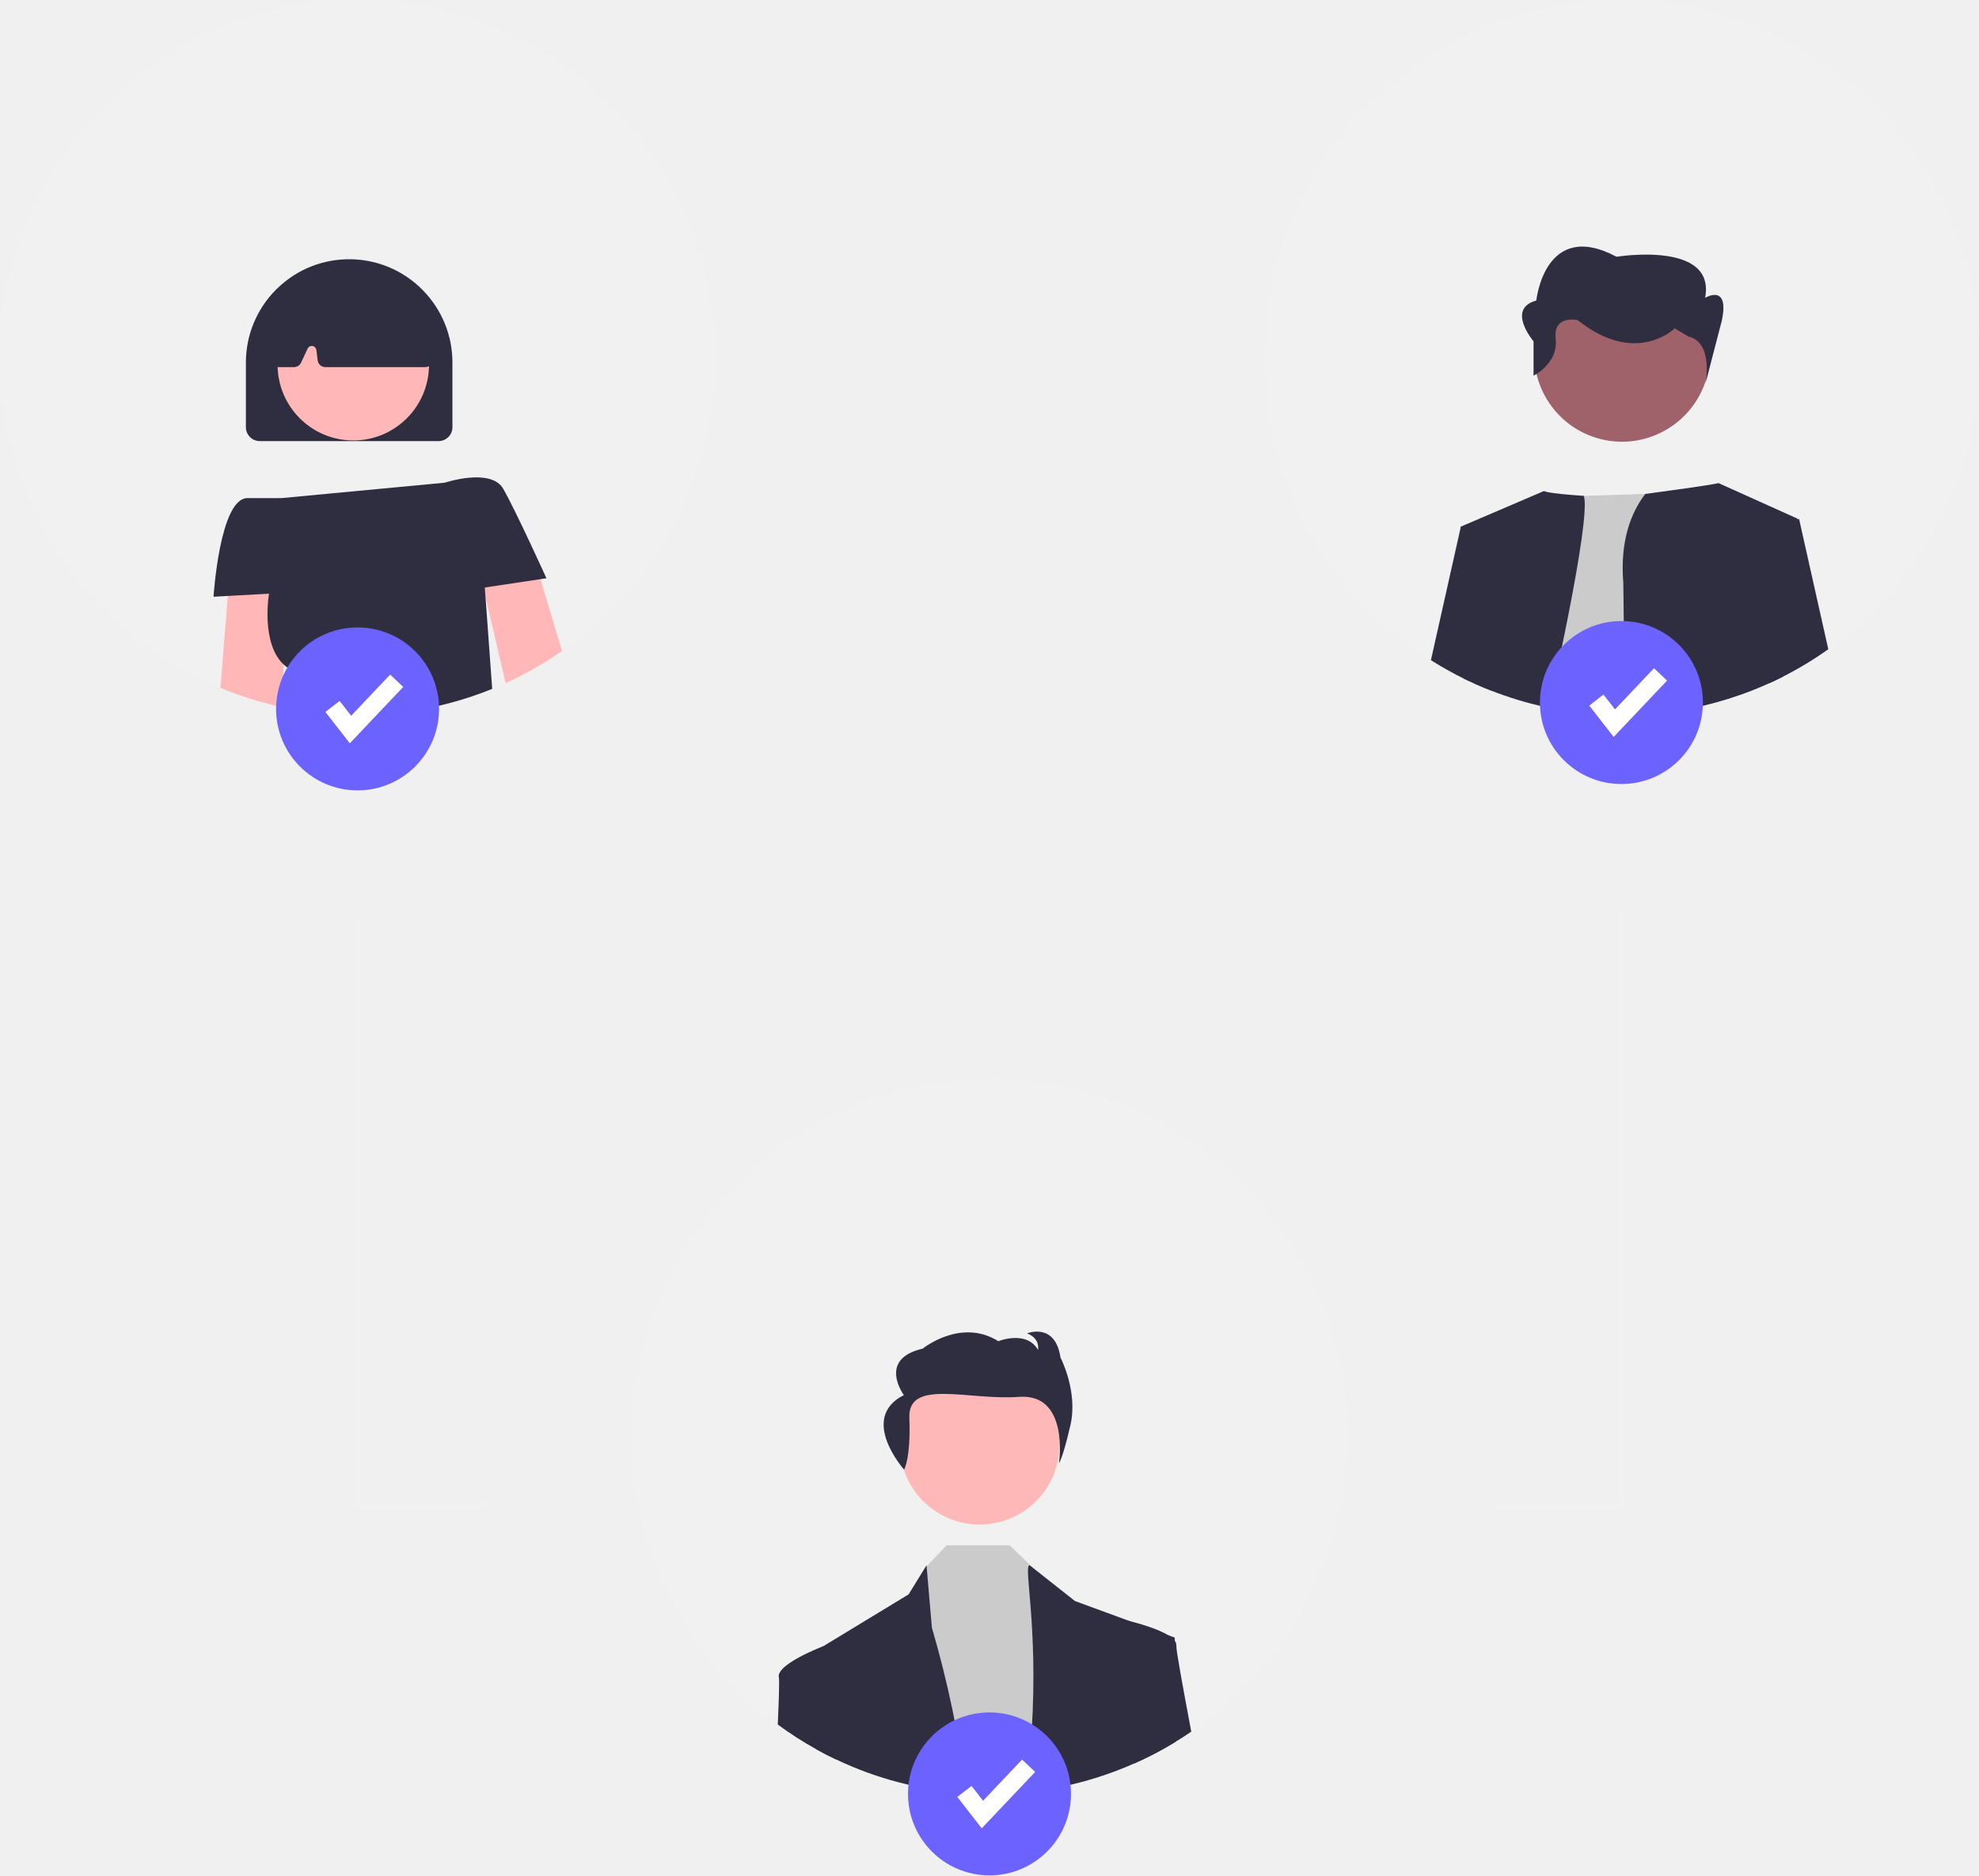
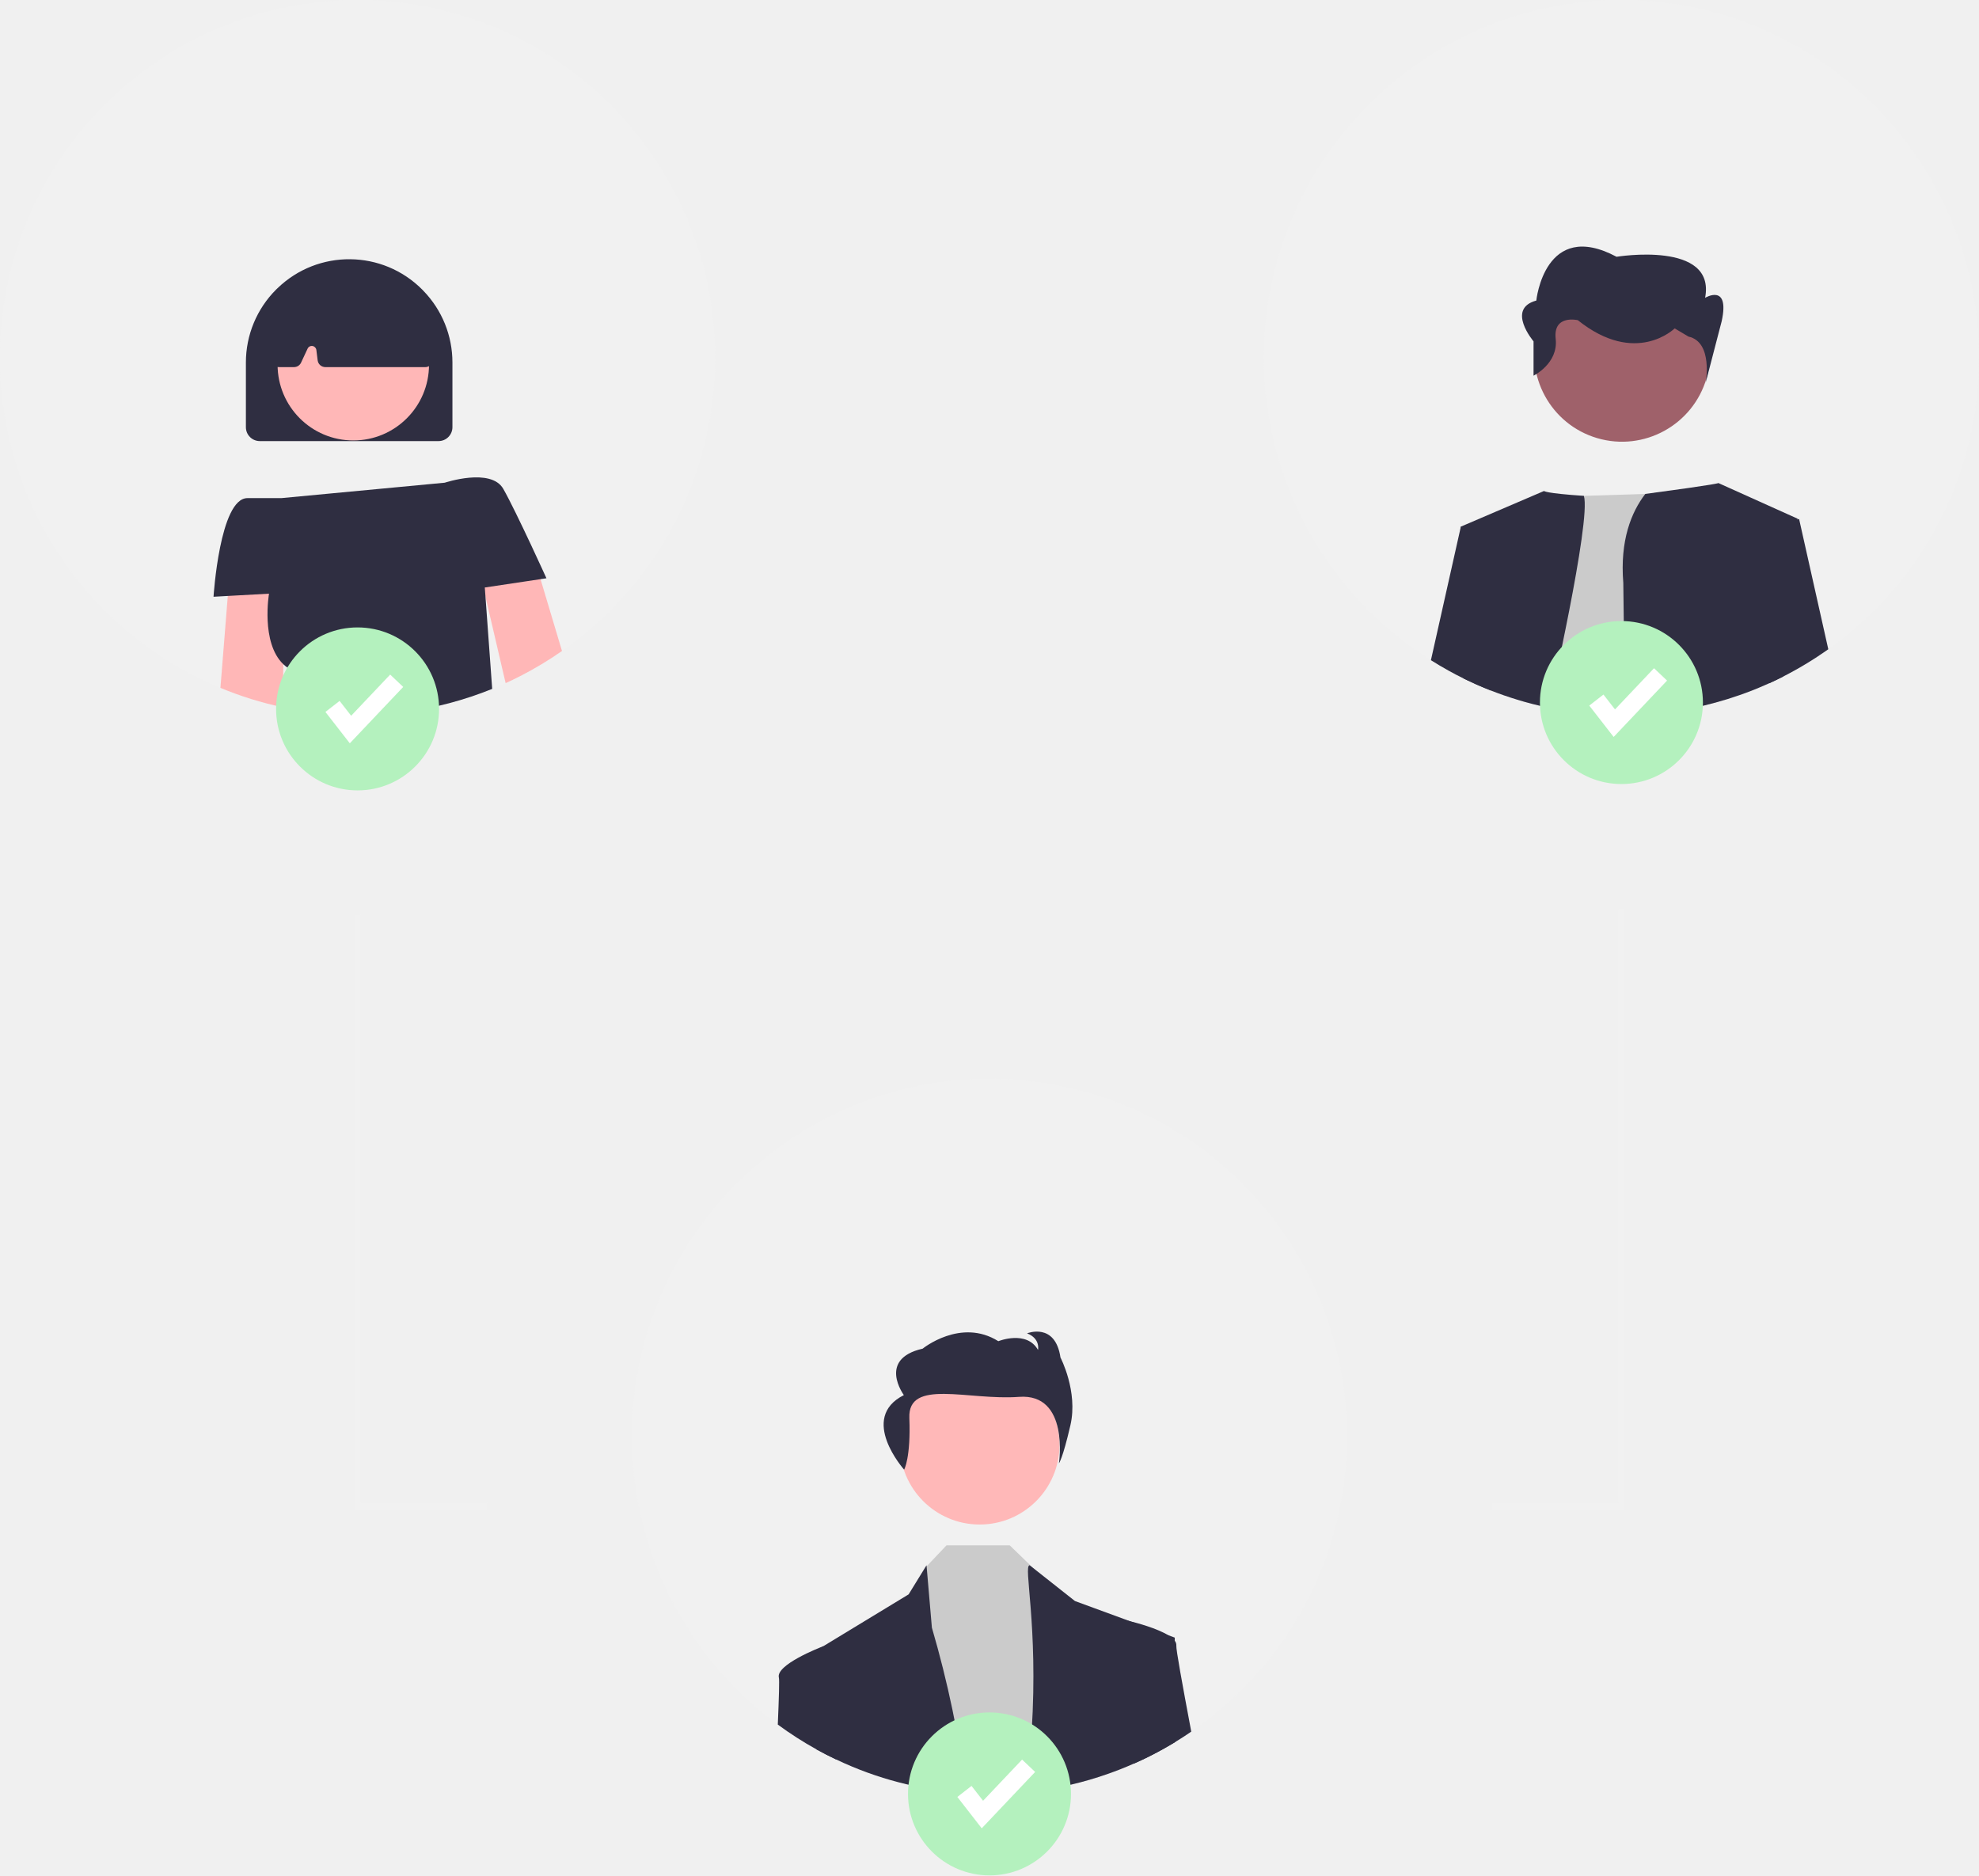
<svg xmlns="http://www.w3.org/2000/svg" data-name="Layer 1" width="642" height="608.421" viewBox="0 0 642 608.421">
  <path d="M511,261.79a115.853,115.853,0,0,1-49.69,95.19,114.45,114.45,0,0,1-13.55,8.15c-1.56.8-3.13,1.56-4.729,2.28-1.44.66-2.89,1.28-4.36,1.87a116.421,116.421,0,0,1-57.57,7.68q-5.07-.6-10.01-1.65c-.14-.03-.29-.06-.43-.09a113.319,113.319,0,0,1-20.15-6.27,116.012,116.012,0,1,1,160.49-107.16Z" transform="translate(-279 -145.7897)" fill="#f1f1f1" />
  <path d="M416.36,240.14c-.1-.12-.21-.23-.32-.34a33.444,33.444,0,0,0-47.04-.48c-.07.06-.13.12-.19.18-.08.07-.15.14-.22.21a33.427,33.427,0,0,0-9.82,23.68v21a4.507,4.507,0,0,0,4.5,4.5h58a4.507,4.507,0,0,0,4.5-4.5v-21A33.348,33.348,0,0,0,416.36,240.14Z" transform="translate(-279 -145.7897)" fill="#2f2e41" />
  <circle cx="114.614" cy="118.331" r="24.561" fill="#ffb7b7" />
  <path d="M419.43,262.03l-2.9-20.26a2.537,2.537,0,0,0-.89-1.59,2.627,2.627,0,0,0-.53-.33c-14.85-6.95-29.91-6.95-44.76-.02a2.448,2.448,0,0,0-.55.35c-.06.05-.12.11-.18.17a2.532,2.532,0,0,0-.7,1.51l-1.94,20.29a2.505,2.505,0,0,0,.64,1.92,2.477,2.477,0,0,0,1.44.78,1.838,1.838,0,0,0,.41.04h4.92a2.523,2.523,0,0,0,2.27-1.44l2.13-4.56a1.494,1.494,0,0,1,2.84.45l.42,3.36a2.512,2.512,0,0,0,2.48,2.19H416.96a2.404,2.404,0,0,0,1.21-.32,2.532,2.532,0,0,0,.68-.54A2.506,2.506,0,0,0,419.43,262.03Z" transform="translate(-279 -145.7897)" fill="#2f2e41" />
  <path d="M454.35,333.68l6.96,23.3a114.45,114.45,0,0,1-13.55,8.15c-1.56.8-3.13,1.56-4.729,2.28l-7.21-30.91-2.8-11.99,18-2Z" transform="translate(-279 -145.7897)" fill="#ffb7b7" />
  <path d="M371.52,329.81l-.6,31.48-.26,13.93a113.319,113.319,0,0,1-20.15-6.27L352.9,339.13l.6-7.52Z" transform="translate(-279 -145.7897)" fill="#ffb7b7" />
  <path d="M454.35,333.68l-18.08,2.71.22,2.97,2.18,29.92a116.421,116.421,0,0,1-57.57,7.68q-5.07-.6-10.01-1.65c1.48-6.22,2.76-11.82,1.18-12.92a11.979,11.979,0,0,1-1.35-1.1c-7.37-7.03-4.65-22.9-4.65-22.9L352.9,339.13l-4.63.26s2-32,11-32h11l53-5s15-5,19,2c2.1,3.67,5.84,11.45,8.93,18.03,2.8,5.98,5.07,10.97,5.07,10.97Z" transform="translate(-279 -145.7897)" fill="#2f2e41" />
  <path d="M920.993,263.067a115.847,115.847,0,0,1-48.883,93.352c-.26.18-.53.37-.8.56-.28.2-.57.4-.86.59q-2.52,1.74-5.14,3.33-3.69,2.25-7.55,4.23c-.08.04-.17.08-.25.12q-2.219,1.14-4.479,2.16c-.05.02-.09.04-.14.06-.35.16-.72.33-1.08.48-2.79,1.24-5.64,2.37-8.54,3.37q-3.705,1.305-7.52,2.34a113.729,113.729,0,0,1-15.85,3.18,115.588,115.588,0,0,1-13.76.94c-.38.01-.76.01-1.14.01-2.51,0-5.01-.08-7.48-.24-2.16-.14-4.3-.33-6.42-.59-3.27-.39-6.5-.91-9.68-1.59-.14-.02-.28-.05-.42-.08-.11-.02-.23-.05-.34-.07-3.2-.67-6.35-1.49-9.44-2.43q-4.365-1.32-8.57-2.98c-.72-.28-1.43-.56-2.14-.86-1.77-.74-3.52-1.51-5.24-2.34-.5-.23-.99-.47-1.48-.71-1.66-.81-3.3-1.66-4.9-2.56q-2.895-1.605-5.69-3.37c-2.35-1.48-4.65-3.04-6.88-4.69a116.005,116.005,0,0,1,70.33-209.479C870.258,146.685,921.679,199.457,920.993,263.067Z" transform="translate(-279 -145.7897)" fill="#f1f1f1" />
  <path d="M780.66,375.22c-3.2-.67-6.35-1.49-9.44-2.43l10.61-65.79,10.99-.34,19.93-.63,10.22-.32s7.25,31.86,12.78,67.95a113.729,113.729,0,0,1-15.85,3.18,115.588,115.588,0,0,1-13.76.94c-.38.01-.76.01-1.14.01-2.51,0-5.01-.08-7.48-.24-2.16-.14-4.3-.33-6.42-.59-3.27-.39-6.5-.91-9.68-1.59-.14-.02-.28-.05-.42-.08C780.89,375.27,780.77,375.24,780.66,375.22Z" transform="translate(-279 -145.7897)" fill="#cbcbcb" />
  <path d="M781.42,375.37c-.14-.02-.28-.05-.42-.08-.11-.02-.23-.05-.34-.07-3.2-.67-6.35-1.49-9.44-2.43q-4.365-1.32-8.57-2.98c-.72-.28-1.43-.56-2.14-.86-1.77-.74-3.52-1.51-5.24-2.34-.5-.23-.99-.47-1.48-.71l-.88-49.26,27-11.57s.09.72,12.91,1.59C795.26,314.62,781.42,375.37,781.42,375.37Z" transform="translate(-279 -145.7897)" fill="#2f2e41" />
  <path d="M862.12,314.31l-5.09,26.75.479,24.19q-2.219,1.14-4.479,2.16c-.05.02-.09.04-.14.06-.35.16-.72.33-1.08.48-2.79,1.24-5.64,2.37-8.54,3.37q-3.705,1.305-7.52,2.34a113.729,113.729,0,0,1-15.85,3.18,115.588,115.588,0,0,1-13.76.94l-.53-42.87c-1.12-13.82,2.59-22.96,7.14-28.88,24.25-3.24,23.71-3.53,23.71-3.53l25.71,11.57Z" transform="translate(-279 -145.7897)" fill="#2f2e41" />
  <path d="M764.48,320.5l-1.83,49.31c-.72-.28-1.43-.56-2.14-.86-1.77-.74-3.52-1.51-5.24-2.34-.5-.23-.99-.47-1.48-.71-1.66-.81-3.3-1.66-4.9-2.56q-2.895-1.605-5.69-3.37l9.71-43.33Z" transform="translate(-279 -145.7897)" fill="#2f2e41" />
  <path d="M872.11,356.42c-.26.18-.53.37-.8.56-.28.2-.57.4-.86.59q-2.52,1.74-5.14,3.33-3.69,2.25-7.55,4.23c-.08.04-.17.08-.25.12q-2.287,1.174-4.617,2.222l-.003-.002-1.83-49.48,11.06-3.68.51-.17Z" transform="translate(-279 -145.7897)" fill="#2f2e41" />
  <ellipse cx="805.224" cy="260.493" rx="28.603" ry="28.529" transform="translate(49.71201 814.1164) rotate(-73.65991)" fill="#9f616a" />
  <path d="M776.492,267.665V256.533s-8.977-10.572.898-13.236c0,0,2.693-26.632,26.032-14.204,0,0,32.316-5.326,28.725,13.316,0,0,8.079-4.867,5.386,7.561L832.325,269.991s2.515-13.224-5.564-15l-4.488-2.663s-12.567,12.428-31.418-2.663c0,0-8.079-1.928-7.181,6.061S776.492,267.665,776.492,267.665Z" transform="translate(-279 -145.7897)" fill="#2f2e41" />
  <path d="M716,611.79a115.853,115.853,0,0,1-49.69,95.19c-.28.2-.57.4-.86.59q-2.52,1.74-5.14,3.33-3.69,2.25-7.55,4.23c-1.56.8-3.13,1.56-4.729,2.28-.4.18-.81.37-1.22.54-2.79,1.24-5.64,2.37-8.54,3.37a114.204,114.204,0,0,1-23.37,5.52,116.296,116.296,0,0,1-14.9.95c-2.51,0-5.01-.08-7.48-.24-2.16-.14-4.3-.33-6.42-.59-3.41-.41-6.78-.96-10.1-1.67-.11-.02-.23-.05-.34-.07a113.319,113.319,0,0,1-20.15-6.27c-1.77-.74-3.52-1.51-5.24-2.34q-3.255-1.53-6.38-3.27a116.009,116.009,0,1,1,172.11-101.55Z" transform="translate(-279 -145.7897)" fill="#f1f1f1" />
  <circle cx="317.813" cy="468.686" r="25.903" fill="#ffb8b8" />
  <path d="M586.1,726.96c-3.41-.41-6.78-.96-10.1-1.67l3.15-70.88.45-.47,6.45-6.81h20.51l7.57,7.33.64.63,16.19,15.51,7.31,50.72a114.204,114.204,0,0,1-23.37,5.52,116.296,116.296,0,0,1-14.9.95c-2.51,0-5.01-.08-7.48-.24C590.36,727.41,588.22,727.22,586.1,726.96Z" transform="translate(-279 -145.7897)" fill="#cbcbcb" />
  <path d="M550.27,716.61q-3.255-1.53-6.38-3.27c-.21-19.2-.35-31.95-.35-31.95l2.44-1.49a.804.804,0,0,1,.09-.04l27.69-16.82,5.81-9.44.03.34,1.71,19.9a346.744,346.744,0,0,1,11.21,53.71c-2.16-.14-4.3-.33-6.42-.59-3.41-.41-6.78-.96-10.1-1.67-.11-.02-.23-.05-.34-.07a113.319,113.319,0,0,1-20.15-6.27C553.74,718.21,551.99,717.44,550.27,716.61Z" transform="translate(-279 -145.7897)" fill="#2f2e41" />
  <path d="M638.27,721.32a114.204,114.204,0,0,1-23.37,5.52,91.267,91.267,0,0,1-1.21-19.55c2.16-34.53-2.82-53.69-.66-53.69l1.1.86,13.59,10.74,17.89,6.56h.01l12.31,4.51,2.17.8v1.03c.01,3.56.03,16.02.21,32.8q-3.69,2.25-7.55,4.23c-1.56.8-3.13,1.56-4.729,2.28-.4.18-.81.37-1.22.54C644.02,719.19,641.17,720.32,638.27,721.32Z" transform="translate(-279 -145.7897)" fill="#2f2e41" />
  <path d="M572.308,622.58s2.201-3.865,1.689-16.776,19.15-5.609,35.578-6.841,12.951,21.556,12.951,21.556,1.185-1.355,3.723-12.353-3.224-21.958-3.224-21.958c-1.697-11.557-10.842-7.853-10.842-7.853,4.404,1.715,3.558,5.381,3.558,5.381-3.728-6.536-12.873-2.832-12.873-2.832-12.197-7.654-24.559,2.425-24.559,2.425-14.735,3.344-6.093,15.062-6.093,15.062C557.398,605.879,572.308,622.58,572.308,622.58Z" transform="translate(-279 -145.7897)" fill="#2f2e41" />
  <path d="M531.32,705.28c.38-8.79.55-14.46.35-15.25-1.03-4.12,13.03-9.64,14.31-10.13a.804.804,0,0,1,.09-.04l2.86,1.53,1.34,35.22q-3.255-1.53-6.38-3.27A115.181,115.181,0,0,1,531.32,705.28Z" transform="translate(-279 -145.7897)" fill="#2f2e41" />
  <path d="M660.31,710.9q-3.69,2.25-7.55,4.23c-1.56.8-3.13,1.56-4.729,2.28-.4.18-.81.37-1.22.54l-4.5-44.43,2.63-1.92s.24.06.67.16h.01c2.11.52,8.59,2.24,12.31,4.51a7.714,7.714,0,0,1,2.17,1.83,2.223,2.223,0,0,1,.51,1.58c-.12,1.16,1.88,12.16,4.84,27.89Q662.93,709.31,660.31,710.9Z" transform="translate(-279 -145.7897)" fill="#2f2e41" />
  <polygon points="158.016 489.633 115 489.633 115 296.788 117 296.788 117 487.633 158.016 487.633 158.016 489.633" fill="#f1f1f1" />
  <polygon points="527.008 489.633 483.992 489.633 483.992 487.633 525.008 487.633 525.008 295 527.008 295 527.008 489.633" fill="#f1f1f1" />
-   <circle cx="526" cy="227.921" r="26.436" fill="#6c63ff" />
+   <circle cx="526" cy="227.921" r="26.436" fill="#b4f1be" />
  <polygon points="523.481 239.081 515.568 228.907 520.17 225.328 523.916 230.145 536.573 216.785 540.805 220.794 523.481 239.081" fill="#fff" />
-   <circle cx="116" cy="229.984" r="26.436" fill="#6c63ff" />
+   <circle cx="116" cy="229.984" r="26.436" fill="#b4f1be" />
  <polygon points="113.481 241.144 105.568 230.97 110.17 227.391 113.916 232.208 126.573 218.848 130.805 222.857 113.481 241.144" fill="#fff" />
-   <circle cx="321" cy="581.984" r="26.436" fill="#6c63ff" />
+   <circle cx="321" cy="581.984" r="26.436" fill="#b4f1be" />
  <polygon points="318.481 593.144 310.568 582.97 315.17 579.391 318.916 584.208 331.573 570.848 335.805 574.857 318.481 593.144" fill="#fff" />
</svg>
